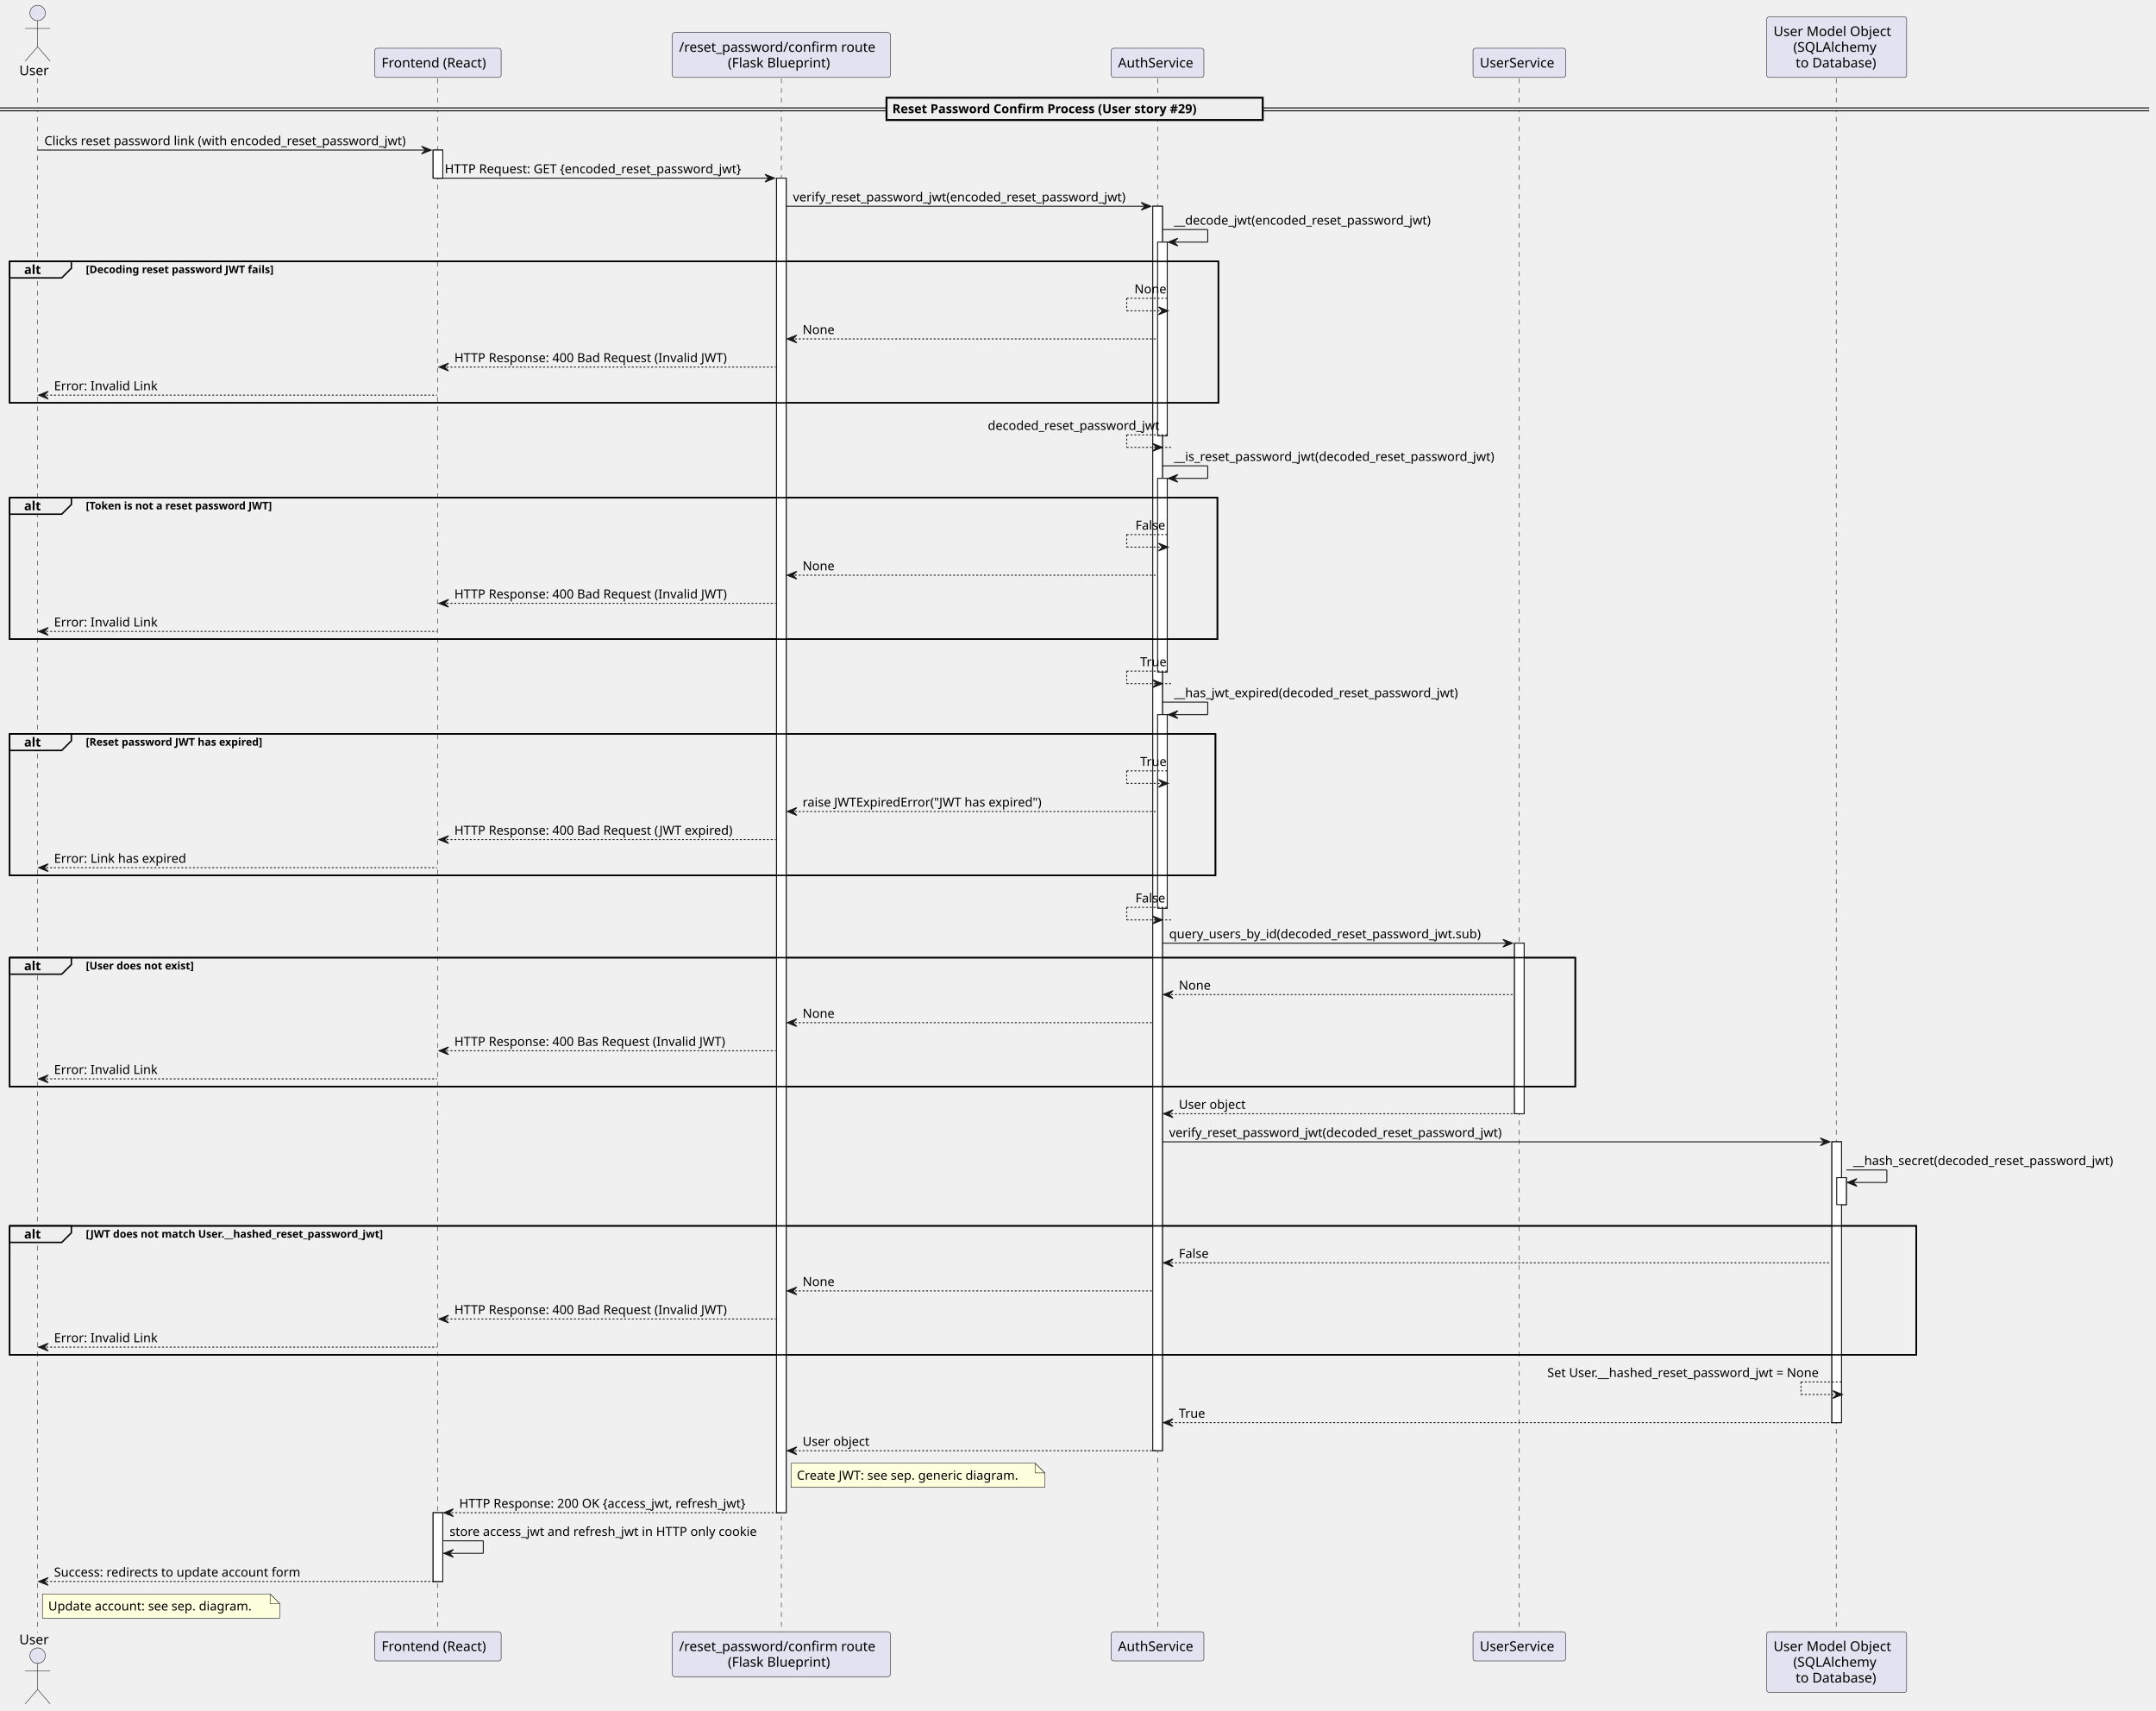
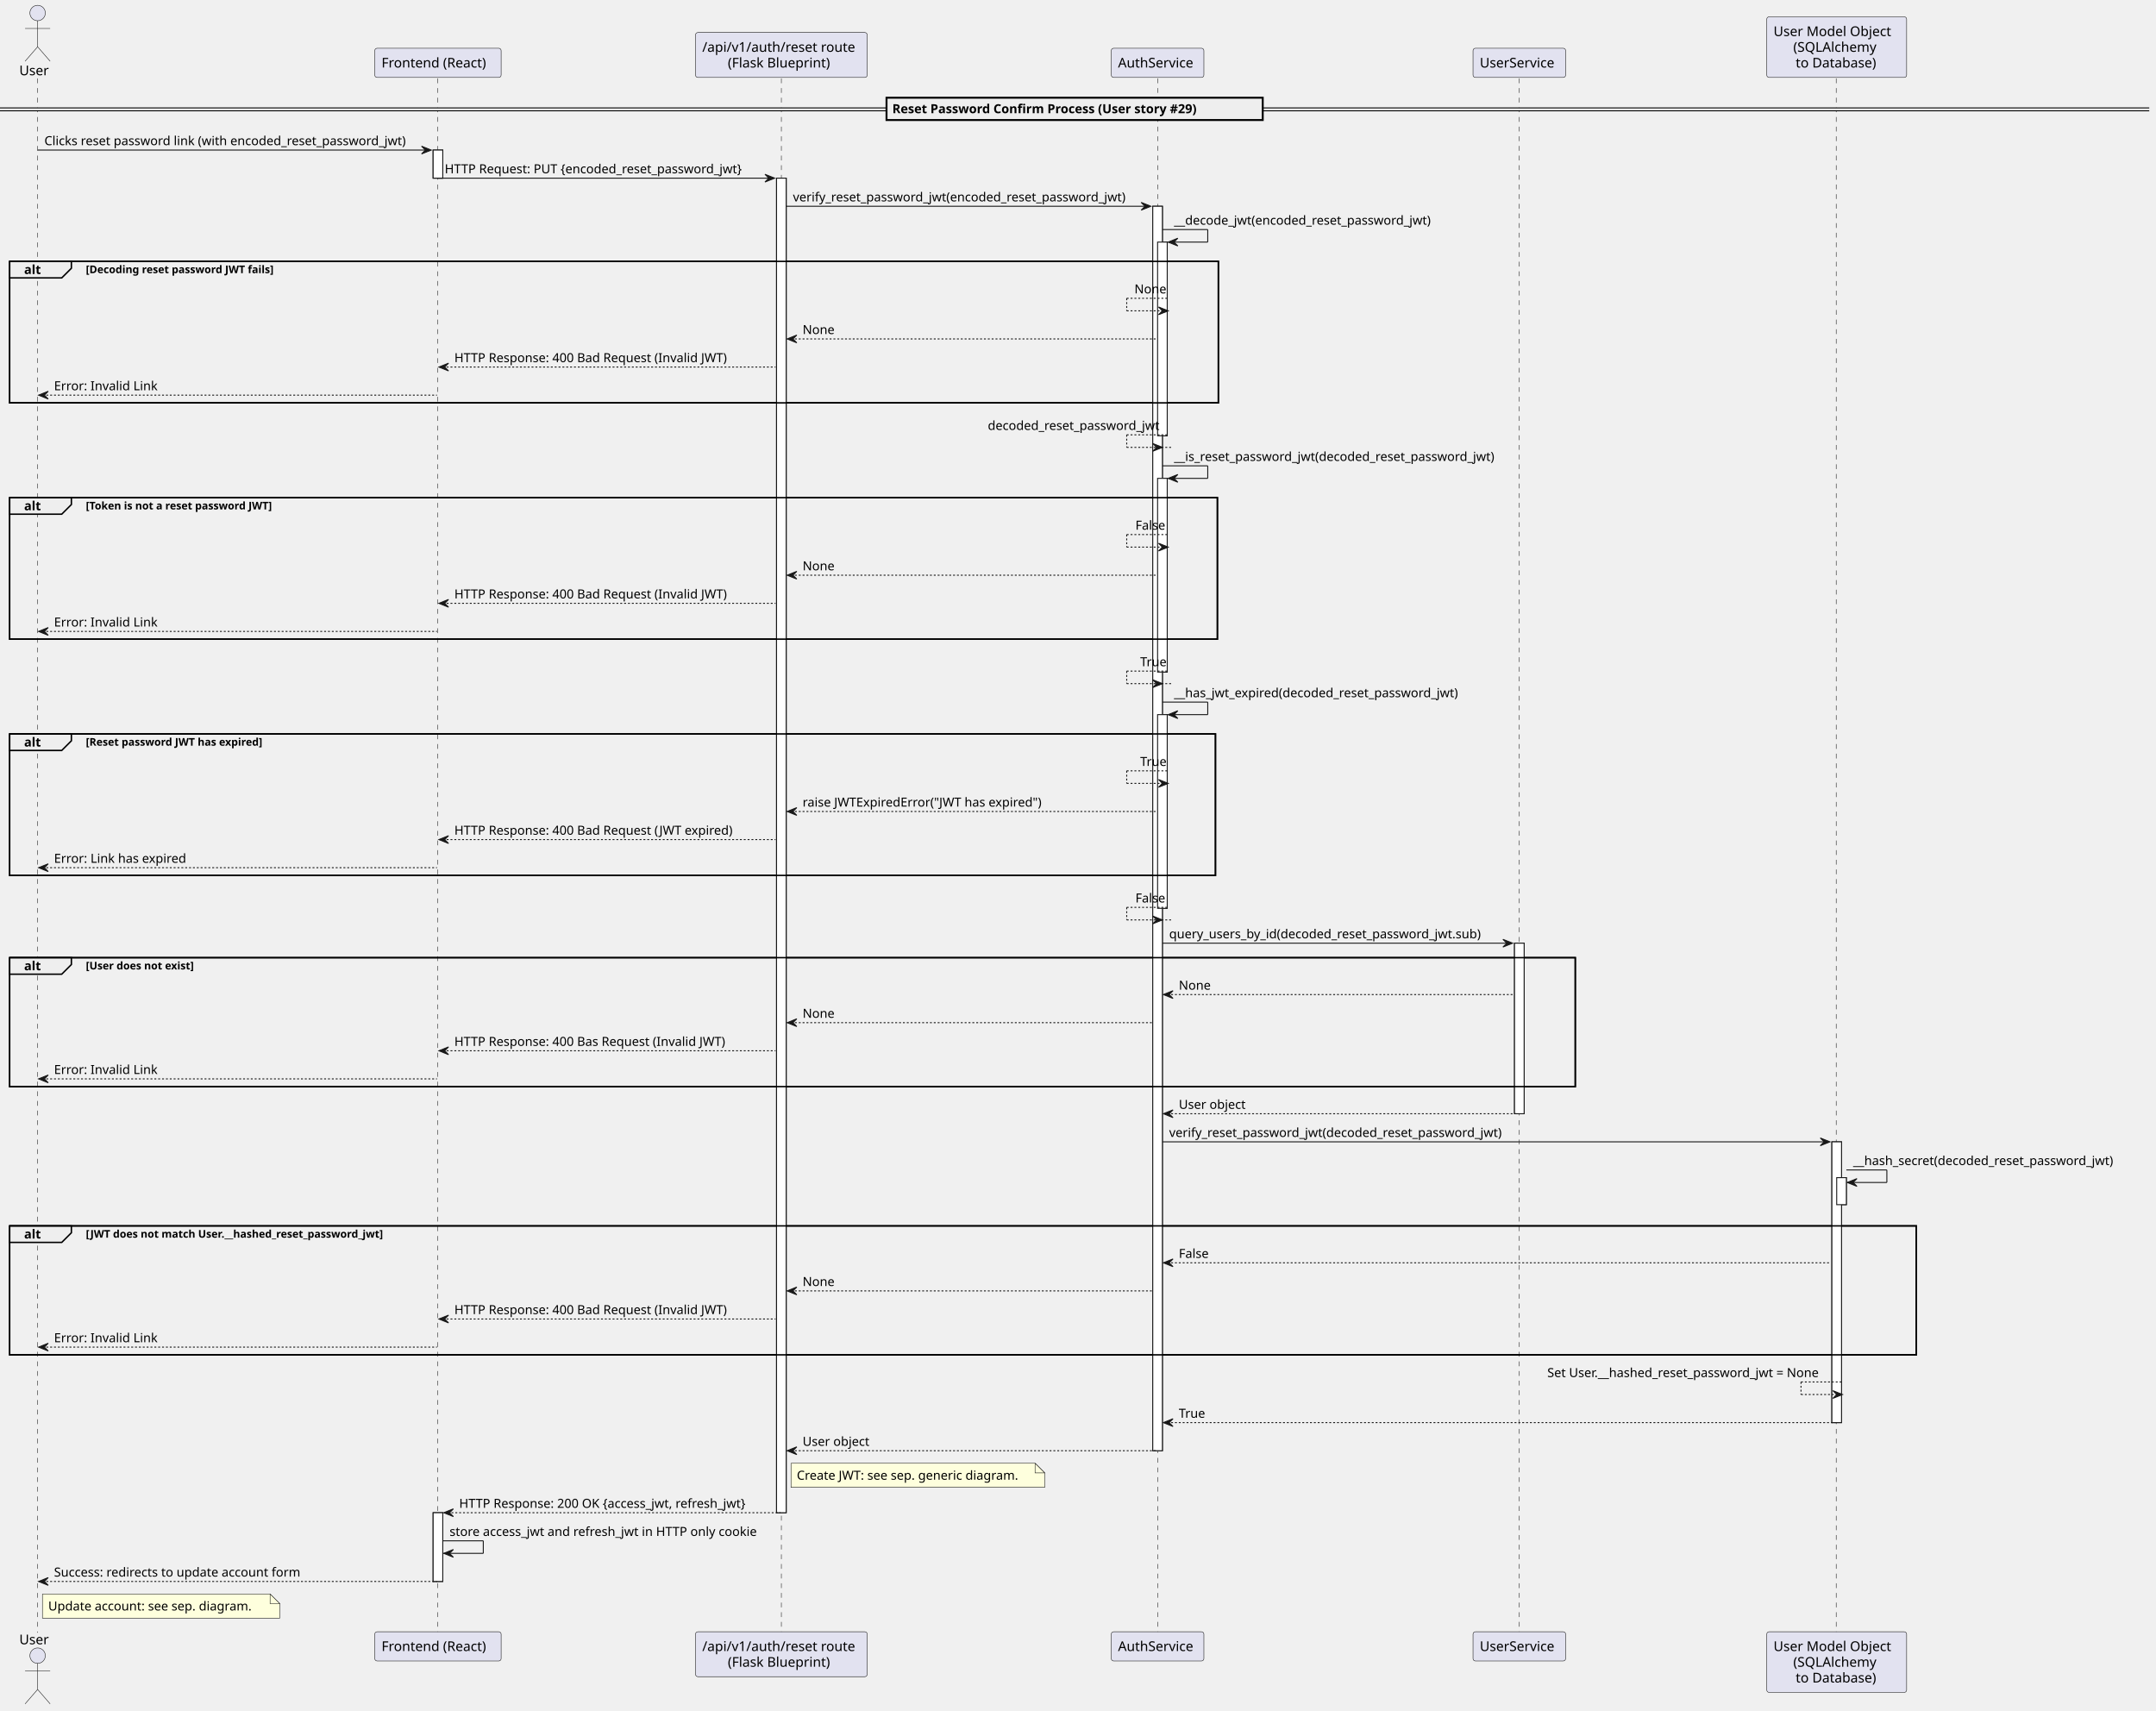
<svg xmlns="http://www.w3.org/2000/svg" contentStyleType="text/css" height="1773px" preserveAspectRatio="none" style="width:2235px;height:1773px;background:#FFFFFF;" version="1.1" viewBox="0 0 2235 1773" width="2235px" zoomAndPan="magnify">
  <defs />
  <g>
    <rect fill="#FFFFFF" height="29.133" style="stroke:#181818;stroke-width:1.0;" width="10" x="449" y="155.562" />
    <rect fill="#FFFFFF" height="71.266" style="stroke:#181818;stroke-width:1.0;" width="10" x="449" y="1568.141" />
    <rect fill="#FFFFFF" height="1383.445" style="stroke:#181818;stroke-width:1.0;" width="10" x="805" y="184.695" />
    <rect fill="#FFFFFF" height="1290.047" style="stroke:#181818;stroke-width:1.0;" width="10" x="1195" y="213.828" />
    <rect fill="#FFFFFF" height="200.797" style="stroke:#181818;stroke-width:1.0;" width="10" x="1200" y="250.961" />
    <rect fill="#FFFFFF" height="200.797" style="stroke:#181818;stroke-width:1.0;" width="10" x="1200" y="495.891" />
    <rect fill="#FFFFFF" height="200.797" style="stroke:#181818;stroke-width:1.0;" width="10" x="1200" y="740.82" />
    <rect fill="#FFFFFF" height="176.797" style="stroke:#181818;stroke-width:1.0;" width="10" x="1570" y="977.75" />
    <rect fill="#FFFFFF" height="291.062" style="stroke:#181818;stroke-width:1.0;" width="10" x="1899" y="1183.68" />
    <rect fill="#FFFFFF" height="28" style="stroke:#181818;stroke-width:1.0;" width="10" x="1904" y="1220.812" />
    <rect fill="none" height="146.664" style="stroke:#000000;stroke-width:1.5;" width="1253" x="10" y="270.961" />
    <rect fill="none" height="146.664" style="stroke:#000000;stroke-width:1.5;" width="1252" x="10" y="515.891" />
    <rect fill="none" height="146.664" style="stroke:#000000;stroke-width:1.5;" width="1250" x="10" y="760.82" />
    <rect fill="none" height="133.664" style="stroke:#000000;stroke-width:1.5;" width="1623" x="10" y="992.75" />
    <rect fill="none" height="133.664" style="stroke:#000000;stroke-width:1.5;" width="1976.5" x="10" y="1270.812" />
    <line style="stroke:#181818;stroke-width:0.5;stroke-dasharray:5.0,5.0;" x1="39" x2="39" y1="81.297" y2="1692.539" />
    <line style="stroke:#181818;stroke-width:0.5;stroke-dasharray:5.0,5.0;" x1="453.5" x2="453.5" y1="81.297" y2="1692.539" />
    <line style="stroke:#181818;stroke-width:0.5;stroke-dasharray:5.0,5.0;" x1="810" x2="810" y1="81.297" y2="1692.539" />
    <line style="stroke:#181818;stroke-width:0.5;stroke-dasharray:5.0,5.0;" x1="1200" x2="1200" y1="81.297" y2="1692.539" />
    <line style="stroke:#181818;stroke-width:0.5;stroke-dasharray:5.0,5.0;" x1="1575" x2="1575" y1="81.297" y2="1692.539" />
    <line style="stroke:#181818;stroke-width:0.5;stroke-dasharray:5.0,5.0;" x1="1903.5" x2="1903.5" y1="81.297" y2="1692.539" />
    <text fill="#000000" font-family="sans-serif" font-size="14" lengthAdjust="spacing" textLength="32" x="20" y="77.995">User</text>
    <ellipse cx="39" cy="13.5" fill="#E2E2F0" rx="8" ry="8" style="stroke:#181818;stroke-width:0.5;" />
    <path d="M39,21.5 L39,48.5 M26,29.5 L52,29.5 M39,48.5 L26,63.5 M39,48.5 L52,63.5 " fill="none" style="stroke:#181818;stroke-width:0.5;" />
    <text fill="#000000" font-family="sans-serif" font-size="14" lengthAdjust="spacing" textLength="32" x="20" y="1704.534">User</text>
    <ellipse cx="39" cy="1716.336" fill="#E2E2F0" rx="8" ry="8" style="stroke:#181818;stroke-width:0.5;" />
    <path d="M39,1724.336 L39,1751.336 M26,1732.336 L52,1732.336 M39,1751.336 L26,1766.336 M39,1751.336 L52,1766.336 " fill="none" style="stroke:#181818;stroke-width:0.5;" />
    <rect fill="#E2E2F0" height="30.297" rx="2.5" ry="2.5" style="stroke:#181818;stroke-width:0.5;" width="131" x="388.5" y="50" />
    <text fill="#000000" font-family="sans-serif" font-size="14" lengthAdjust="spacing" textLength="117" x="395.5" y="69.995">Frontend (React)</text>
    <rect fill="#E2E2F0" height="30.297" rx="2.5" ry="2.5" style="stroke:#181818;stroke-width:0.5;" width="131" x="388.5" y="1691.539" />
    <text fill="#000000" font-family="sans-serif" font-size="14" lengthAdjust="spacing" textLength="117" x="395.5" y="1711.534">Frontend (React)</text>
-     <rect fill="#E2E2F0" height="46.594" rx="2.5" ry="2.5" style="stroke:#181818;stroke-width:0.5;" width="226" x="697" y="33.703" />
-     <text fill="#000000" font-family="sans-serif" font-size="14" lengthAdjust="spacing" textLength="212" x="704" y="53.698">/reset_password/confirm route</text>
+     <rect fill="#E2E2F0" height="46.594" rx="2.5" ry="2.5" style="stroke:#181818;stroke-width:0.5;" width="178" x="721" y="33.703" />
+     <text fill="#000000" font-family="sans-serif" font-size="14" lengthAdjust="spacing" textLength="164" x="728" y="53.698">/api/v1/auth/reset route</text>
    <text fill="#000000" font-family="sans-serif" font-size="14" lengthAdjust="spacing" textLength="111" x="754.5" y="69.995">(Flask Blueprint)</text>
-     <rect fill="#E2E2F0" height="46.594" rx="2.5" ry="2.5" style="stroke:#181818;stroke-width:0.5;" width="226" x="697" y="1691.539" />
-     <text fill="#000000" font-family="sans-serif" font-size="14" lengthAdjust="spacing" textLength="212" x="704" y="1711.534">/reset_password/confirm route</text>
+     <rect fill="#E2E2F0" height="46.594" rx="2.5" ry="2.5" style="stroke:#181818;stroke-width:0.5;" width="178" x="721" y="1691.539" />
+     <text fill="#000000" font-family="sans-serif" font-size="14" lengthAdjust="spacing" textLength="164" x="728" y="1711.534">/api/v1/auth/reset route</text>
    <text fill="#000000" font-family="sans-serif" font-size="14" lengthAdjust="spacing" textLength="111" x="754.5" y="1727.831">(Flask Blueprint)</text>
    <rect fill="#E2E2F0" height="30.297" rx="2.5" ry="2.5" style="stroke:#181818;stroke-width:0.5;" width="96" x="1152" y="50" />
    <text fill="#000000" font-family="sans-serif" font-size="14" lengthAdjust="spacing" textLength="82" x="1159" y="69.995">AuthService</text>
    <rect fill="#E2E2F0" height="30.297" rx="2.5" ry="2.5" style="stroke:#181818;stroke-width:0.5;" width="96" x="1152" y="1691.539" />
    <text fill="#000000" font-family="sans-serif" font-size="14" lengthAdjust="spacing" textLength="82" x="1159" y="1711.534">AuthService</text>
    <rect fill="#E2E2F0" height="30.297" rx="2.5" ry="2.5" style="stroke:#181818;stroke-width:0.5;" width="96" x="1527" y="50" />
    <text fill="#000000" font-family="sans-serif" font-size="14" lengthAdjust="spacing" textLength="82" x="1534" y="69.995">UserService</text>
    <rect fill="#E2E2F0" height="30.297" rx="2.5" ry="2.5" style="stroke:#181818;stroke-width:0.5;" width="96" x="1527" y="1691.539" />
    <text fill="#000000" font-family="sans-serif" font-size="14" lengthAdjust="spacing" textLength="82" x="1534" y="1711.534">UserService</text>
    <rect fill="#E2E2F0" height="62.891" rx="2.5" ry="2.5" style="stroke:#181818;stroke-width:0.5;" width="145" x="1831.5" y="17.406" />
    <text fill="#000000" font-family="sans-serif" font-size="14" lengthAdjust="spacing" textLength="127" x="1838.5" y="37.401">User Model Object</text>
    <text fill="#000000" font-family="sans-serif" font-size="14" lengthAdjust="spacing" textLength="90" x="1859" y="53.698">(SQLAlchemy</text>
    <text fill="#000000" font-family="sans-serif" font-size="14" lengthAdjust="spacing" textLength="89" x="1861.5" y="69.995">to Database)</text>
    <rect fill="#E2E2F0" height="62.891" rx="2.5" ry="2.5" style="stroke:#181818;stroke-width:0.5;" width="145" x="1831.5" y="1691.539" />
    <text fill="#000000" font-family="sans-serif" font-size="14" lengthAdjust="spacing" textLength="127" x="1838.5" y="1711.534">User Model Object</text>
    <text fill="#000000" font-family="sans-serif" font-size="14" lengthAdjust="spacing" textLength="90" x="1859" y="1727.831">(SQLAlchemy</text>
    <text fill="#000000" font-family="sans-serif" font-size="14" lengthAdjust="spacing" textLength="89" x="1861.5" y="1744.128">to Database)</text>
    <rect fill="#FFFFFF" height="29.133" style="stroke:#181818;stroke-width:1.0;" width="10" x="449" y="155.562" />
    <rect fill="#FFFFFF" height="71.266" style="stroke:#181818;stroke-width:1.0;" width="10" x="449" y="1568.141" />
    <rect fill="#FFFFFF" height="1383.445" style="stroke:#181818;stroke-width:1.0;" width="10" x="805" y="184.695" />
    <rect fill="#FFFFFF" height="1290.047" style="stroke:#181818;stroke-width:1.0;" width="10" x="1195" y="213.828" />
    <rect fill="#FFFFFF" height="200.797" style="stroke:#181818;stroke-width:1.0;" width="10" x="1200" y="250.961" />
    <rect fill="#FFFFFF" height="200.797" style="stroke:#181818;stroke-width:1.0;" width="10" x="1200" y="495.891" />
    <rect fill="#FFFFFF" height="200.797" style="stroke:#181818;stroke-width:1.0;" width="10" x="1200" y="740.82" />
    <rect fill="#FFFFFF" height="176.797" style="stroke:#181818;stroke-width:1.0;" width="10" x="1570" y="977.75" />
    <rect fill="#FFFFFF" height="291.062" style="stroke:#181818;stroke-width:1.0;" width="10" x="1899" y="1183.68" />
    <rect fill="#FFFFFF" height="28" style="stroke:#181818;stroke-width:1.0;" width="10" x="1904" y="1220.812" />
    <rect fill="#EEEEEE" height="3" style="stroke:#EEEEEE;stroke-width:1.0;" width="2228" x="0" y="111.863" />
    <line style="stroke:#000000;stroke-width:1.0;" x1="0" x2="2228" y1="111.863" y2="111.863" />
    <line style="stroke:#000000;stroke-width:1.0;" x1="0" x2="2228" y1="114.863" y2="114.863" />
    <rect fill="#EEEEEE" height="23.133" style="stroke:#000000;stroke-width:2.0;" width="390" x="919" y="101.297" />
    <text fill="#000000" font-family="sans-serif" font-size="13" font-weight="bold" lengthAdjust="spacing" textLength="371" x="925" y="117.364">Reset Password Confirm Process (User story #29)</text>
    <polygon fill="#181818" points="437,151.562,447,155.562,437,159.562,441,155.562" style="stroke:#181818;stroke-width:1.0;" />
    <line style="stroke:#181818;stroke-width:1.0;" x1="39" x2="443" y1="155.562" y2="155.562" />
    <text fill="#000000" font-family="sans-serif" font-size="13" lengthAdjust="spacing" textLength="391" x="46" y="150.497">Clicks reset password link (with encoded_reset_password_jwt)</text>
    <polygon fill="#181818" points="793,180.695,803,184.695,793,188.695,797,184.695" style="stroke:#181818;stroke-width:1.0;" />
    <line style="stroke:#181818;stroke-width:1.0;" x1="454" x2="799" y1="184.695" y2="184.695" />
-     <text fill="#000000" font-family="sans-serif" font-size="13" lengthAdjust="spacing" textLength="327" x="461" y="179.629">HTTP Request: GET {encoded_reset_password_jwt}</text>
+     <text fill="#000000" font-family="sans-serif" font-size="13" lengthAdjust="spacing" textLength="327" x="461" y="179.629">HTTP Request: PUT {encoded_reset_password_jwt}</text>
    <polygon fill="#181818" points="1183,209.828,1193,213.828,1183,217.828,1187,213.828" style="stroke:#181818;stroke-width:1.0;" />
    <line style="stroke:#181818;stroke-width:1.0;" x1="815" x2="1189" y1="213.828" y2="213.828" />
    <text fill="#000000" font-family="sans-serif" font-size="13" lengthAdjust="spacing" textLength="361" x="822" y="208.762">verify_reset_password_jwt(encoded_reset_password_jwt)</text>
    <line style="stroke:#181818;stroke-width:1.0;" x1="1205" x2="1252" y1="237.961" y2="237.961" />
    <line style="stroke:#181818;stroke-width:1.0;" x1="1252" x2="1252" y1="237.961" y2="250.961" />
    <line style="stroke:#181818;stroke-width:1.0;" x1="1211" x2="1252" y1="250.961" y2="250.961" />
    <polygon fill="#181818" points="1221,246.961,1211,250.961,1221,254.961,1217,250.961" style="stroke:#181818;stroke-width:1.0;" />
    <text fill="#000000" font-family="sans-serif" font-size="13" lengthAdjust="spacing" textLength="281" x="1217" y="232.895">__decode_jwt(encoded_reset_password_jwt)</text>
    <path d="M10,270.961 L74,270.961 L74,278.094 L64,288.094 L10,288.094 L10,270.961 " fill="#EEEEEE" style="stroke:#000000;stroke-width:1.5;" />
    <rect fill="none" height="146.664" style="stroke:#000000;stroke-width:1.5;" width="1253" x="10" y="270.961" />
    <text fill="#000000" font-family="sans-serif" font-size="13" font-weight="bold" lengthAdjust="spacing" textLength="19" x="25" y="284.028">alt</text>
    <text fill="#000000" font-family="sans-serif" font-size="11" font-weight="bold" lengthAdjust="spacing" textLength="234" x="89" y="283.171">[Decoding reset password JWT fails]</text>
    <line style="stroke:#181818;stroke-width:1.0;stroke-dasharray:2.0,2.0;" x1="1168" x2="1210" y1="309.227" y2="309.227" />
    <line style="stroke:#181818;stroke-width:1.0;stroke-dasharray:2.0,2.0;" x1="1168" x2="1168" y1="309.227" y2="322.227" />
    <line style="stroke:#181818;stroke-width:1.0;stroke-dasharray:2.0,2.0;" x1="1168" x2="1209" y1="322.227" y2="322.227" />
    <polygon fill="#181818" points="1201,318.227,1211,322.227,1201,326.227,1205,322.227" style="stroke:#181818;stroke-width:1.0;" />
    <text fill="#000000" font-family="sans-serif" font-size="13" lengthAdjust="spacing" textLength="34" x="1176" y="304.161">None</text>
    <polygon fill="#181818" points="826,347.359,816,351.359,826,355.359,822,351.359" style="stroke:#181818;stroke-width:1.0;" />
    <line style="stroke:#181818;stroke-width:1.0;stroke-dasharray:2.0,2.0;" x1="820" x2="1199" y1="351.359" y2="351.359" />
    <text fill="#000000" font-family="sans-serif" font-size="13" lengthAdjust="spacing" textLength="34" x="832" y="346.293">None</text>
    <polygon fill="#181818" points="465,376.492,455,380.492,465,384.492,461,380.492" style="stroke:#181818;stroke-width:1.0;" />
    <line style="stroke:#181818;stroke-width:1.0;stroke-dasharray:2.0,2.0;" x1="459" x2="804" y1="380.492" y2="380.492" />
    <text fill="#000000" font-family="sans-serif" font-size="13" lengthAdjust="spacing" textLength="294" x="471" y="375.426">HTTP Response: 400 Bad Request (Invalid JWT)</text>
    <polygon fill="#181818" points="50,405.625,40,409.625,50,413.625,46,409.625" style="stroke:#181818;stroke-width:1.0;" />
    <line style="stroke:#181818;stroke-width:1.0;stroke-dasharray:2.0,2.0;" x1="44" x2="453" y1="409.625" y2="409.625" />
    <text fill="#000000" font-family="sans-serif" font-size="13" lengthAdjust="spacing" textLength="108" x="56" y="404.559">Error: Invalid Link</text>
    <line style="stroke:#181818;stroke-width:1.0;stroke-dasharray:2.0,2.0;" x1="1168" x2="1210" y1="450.758" y2="450.758" />
    <line style="stroke:#181818;stroke-width:1.0;stroke-dasharray:2.0,2.0;" x1="1168" x2="1168" y1="450.758" y2="463.758" />
    <line style="stroke:#181818;stroke-width:1.0;stroke-dasharray:2.0,2.0;" x1="1168" x2="1215" y1="463.758" y2="463.758" />
    <polygon fill="#181818" points="1195,459.758,1205,463.758,1195,467.758,1199,463.758" style="stroke:#181818;stroke-width:1.0;" />
    <text fill="#000000" font-family="sans-serif" font-size="13" lengthAdjust="spacing" textLength="186" x="1024" y="445.692">decoded_reset_password_jwt</text>
    <line style="stroke:#181818;stroke-width:1.0;" x1="1205" x2="1252" y1="482.891" y2="482.891" />
    <line style="stroke:#181818;stroke-width:1.0;" x1="1252" x2="1252" y1="482.891" y2="495.891" />
    <line style="stroke:#181818;stroke-width:1.0;" x1="1211" x2="1252" y1="495.891" y2="495.891" />
    <polygon fill="#181818" points="1221,491.891,1211,495.891,1221,499.891,1217,495.891" style="stroke:#181818;stroke-width:1.0;" />
    <text fill="#000000" font-family="sans-serif" font-size="13" lengthAdjust="spacing" textLength="351" x="1217" y="477.825">__is_reset_password_jwt(decoded_reset_password_jwt)</text>
    <path d="M10,515.891 L74,515.891 L74,523.023 L64,533.023 L10,533.023 L10,515.891 " fill="#EEEEEE" style="stroke:#000000;stroke-width:1.5;" />
    <rect fill="none" height="146.664" style="stroke:#000000;stroke-width:1.5;" width="1252" x="10" y="515.891" />
    <text fill="#000000" font-family="sans-serif" font-size="13" font-weight="bold" lengthAdjust="spacing" textLength="19" x="25" y="528.957">alt</text>
    <text fill="#000000" font-family="sans-serif" font-size="11" font-weight="bold" lengthAdjust="spacing" textLength="233" x="89" y="528.101">[Token is not a reset password JWT]</text>
    <line style="stroke:#181818;stroke-width:1.0;stroke-dasharray:2.0,2.0;" x1="1168" x2="1210" y1="554.156" y2="554.156" />
    <line style="stroke:#181818;stroke-width:1.0;stroke-dasharray:2.0,2.0;" x1="1168" x2="1168" y1="554.156" y2="567.156" />
    <line style="stroke:#181818;stroke-width:1.0;stroke-dasharray:2.0,2.0;" x1="1168" x2="1209" y1="567.156" y2="567.156" />
    <polygon fill="#181818" points="1201,563.156,1211,567.156,1201,571.156,1205,567.156" style="stroke:#181818;stroke-width:1.0;" />
    <text fill="#000000" font-family="sans-serif" font-size="13" lengthAdjust="spacing" textLength="33" x="1177" y="549.09">False</text>
    <polygon fill="#181818" points="826,592.289,816,596.289,826,600.289,822,596.289" style="stroke:#181818;stroke-width:1.0;" />
    <line style="stroke:#181818;stroke-width:1.0;stroke-dasharray:2.0,2.0;" x1="820" x2="1199" y1="596.289" y2="596.289" />
    <text fill="#000000" font-family="sans-serif" font-size="13" lengthAdjust="spacing" textLength="34" x="832" y="591.223">None</text>
    <polygon fill="#181818" points="465,621.422,455,625.422,465,629.422,461,625.422" style="stroke:#181818;stroke-width:1.0;" />
    <line style="stroke:#181818;stroke-width:1.0;stroke-dasharray:2.0,2.0;" x1="459" x2="804" y1="625.422" y2="625.422" />
    <text fill="#000000" font-family="sans-serif" font-size="13" lengthAdjust="spacing" textLength="294" x="471" y="620.356">HTTP Response: 400 Bad Request (Invalid JWT)</text>
    <polygon fill="#181818" points="50,650.555,40,654.555,50,658.555,46,654.555" style="stroke:#181818;stroke-width:1.0;" />
    <line style="stroke:#181818;stroke-width:1.0;stroke-dasharray:2.0,2.0;" x1="44" x2="453" y1="654.555" y2="654.555" />
    <text fill="#000000" font-family="sans-serif" font-size="13" lengthAdjust="spacing" textLength="108" x="56" y="649.489">Error: Invalid Link</text>
    <line style="stroke:#181818;stroke-width:1.0;stroke-dasharray:2.0,2.0;" x1="1168" x2="1210" y1="695.688" y2="695.688" />
    <line style="stroke:#181818;stroke-width:1.0;stroke-dasharray:2.0,2.0;" x1="1168" x2="1168" y1="695.688" y2="708.688" />
    <line style="stroke:#181818;stroke-width:1.0;stroke-dasharray:2.0,2.0;" x1="1168" x2="1215" y1="708.688" y2="708.688" />
    <polygon fill="#181818" points="1195,704.688,1205,708.688,1195,712.688,1199,708.688" style="stroke:#181818;stroke-width:1.0;" />
    <text fill="#000000" font-family="sans-serif" font-size="13" lengthAdjust="spacing" textLength="28" x="1182" y="690.622">True</text>
    <line style="stroke:#181818;stroke-width:1.0;" x1="1205" x2="1252" y1="727.82" y2="727.82" />
    <line style="stroke:#181818;stroke-width:1.0;" x1="1252" x2="1252" y1="727.82" y2="740.82" />
    <line style="stroke:#181818;stroke-width:1.0;" x1="1211" x2="1252" y1="740.82" y2="740.82" />
    <polygon fill="#181818" points="1221,736.82,1211,740.82,1221,744.82,1217,740.82" style="stroke:#181818;stroke-width:1.0;" />
    <text fill="#000000" font-family="sans-serif" font-size="13" lengthAdjust="spacing" textLength="311" x="1217" y="722.754">__has_jwt_expired(decoded_reset_password_jwt)</text>
    <path d="M10,760.82 L74,760.82 L74,767.953 L64,777.953 L10,777.953 L10,760.82 " fill="#EEEEEE" style="stroke:#000000;stroke-width:1.5;" />
    <rect fill="none" height="146.664" style="stroke:#000000;stroke-width:1.5;" width="1250" x="10" y="760.82" />
    <text fill="#000000" font-family="sans-serif" font-size="13" font-weight="bold" lengthAdjust="spacing" textLength="19" x="25" y="773.887">alt</text>
    <text fill="#000000" font-family="sans-serif" font-size="11" font-weight="bold" lengthAdjust="spacing" textLength="220" x="89" y="773.031">[Reset password JWT has expired]</text>
    <line style="stroke:#181818;stroke-width:1.0;stroke-dasharray:2.0,2.0;" x1="1168" x2="1210" y1="799.086" y2="799.086" />
    <line style="stroke:#181818;stroke-width:1.0;stroke-dasharray:2.0,2.0;" x1="1168" x2="1168" y1="799.086" y2="812.086" />
    <line style="stroke:#181818;stroke-width:1.0;stroke-dasharray:2.0,2.0;" x1="1168" x2="1209" y1="812.086" y2="812.086" />
    <polygon fill="#181818" points="1201,808.086,1211,812.086,1201,816.086,1205,812.086" style="stroke:#181818;stroke-width:1.0;" />
    <text fill="#000000" font-family="sans-serif" font-size="13" lengthAdjust="spacing" textLength="28" x="1182" y="794.02">True</text>
    <polygon fill="#181818" points="826,837.219,816,841.219,826,845.219,822,841.219" style="stroke:#181818;stroke-width:1.0;" />
    <line style="stroke:#181818;stroke-width:1.0;stroke-dasharray:2.0,2.0;" x1="820" x2="1199" y1="841.219" y2="841.219" />
    <text fill="#000000" font-family="sans-serif" font-size="13" lengthAdjust="spacing" textLength="253" x="832" y="836.153">raise JWTExpiredError("JWT has expired")</text>
    <polygon fill="#181818" points="465,866.352,455,870.352,465,874.352,461,870.352" style="stroke:#181818;stroke-width:1.0;" />
    <line style="stroke:#181818;stroke-width:1.0;stroke-dasharray:2.0,2.0;" x1="459" x2="804" y1="870.352" y2="870.352" />
    <text fill="#000000" font-family="sans-serif" font-size="13" lengthAdjust="spacing" textLength="301" x="471" y="865.286">HTTP Response: 400 Bad Request (JWT expired)</text>
    <polygon fill="#181818" points="50,895.484,40,899.484,50,903.484,46,899.484" style="stroke:#181818;stroke-width:1.0;" />
    <line style="stroke:#181818;stroke-width:1.0;stroke-dasharray:2.0,2.0;" x1="44" x2="453" y1="899.484" y2="899.484" />
    <text fill="#000000" font-family="sans-serif" font-size="13" lengthAdjust="spacing" textLength="142" x="56" y="894.418">Error: Link has expired</text>
    <line style="stroke:#181818;stroke-width:1.0;stroke-dasharray:2.0,2.0;" x1="1168" x2="1210" y1="940.617" y2="940.617" />
    <line style="stroke:#181818;stroke-width:1.0;stroke-dasharray:2.0,2.0;" x1="1168" x2="1168" y1="940.617" y2="953.617" />
    <line style="stroke:#181818;stroke-width:1.0;stroke-dasharray:2.0,2.0;" x1="1168" x2="1215" y1="953.617" y2="953.617" />
    <polygon fill="#181818" points="1195,949.617,1205,953.617,1195,957.617,1199,953.617" style="stroke:#181818;stroke-width:1.0;" />
    <text fill="#000000" font-family="sans-serif" font-size="13" lengthAdjust="spacing" textLength="33" x="1177" y="935.551">False</text>
    <polygon fill="#181818" points="1558,973.75,1568,977.75,1558,981.75,1562,977.75" style="stroke:#181818;stroke-width:1.0;" />
    <line style="stroke:#181818;stroke-width:1.0;" x1="1205" x2="1564" y1="977.75" y2="977.75" />
    <text fill="#000000" font-family="sans-serif" font-size="13" lengthAdjust="spacing" textLength="341" x="1212" y="972.684">query_users_by_id(decoded_reset_password_jwt.sub)</text>
    <path d="M10,992.75 L74,992.75 L74,999.883 L64,1009.883 L10,1009.883 L10,992.75 " fill="#EEEEEE" style="stroke:#000000;stroke-width:1.5;" />
    <rect fill="none" height="133.664" style="stroke:#000000;stroke-width:1.5;" width="1623" x="10" y="992.75" />
    <text fill="#000000" font-family="sans-serif" font-size="13" font-weight="bold" lengthAdjust="spacing" textLength="19" x="25" y="1005.817">alt</text>
    <text fill="#000000" font-family="sans-serif" font-size="11" font-weight="bold" lengthAdjust="spacing" textLength="134" x="89" y="1004.96">[User does not exist]</text>
    <polygon fill="#181818" points="1216,1027.016,1206,1031.016,1216,1035.016,1212,1031.016" style="stroke:#181818;stroke-width:1.0;" />
    <line style="stroke:#181818;stroke-width:1.0;stroke-dasharray:2.0,2.0;" x1="1210" x2="1569" y1="1031.016" y2="1031.016" />
    <text fill="#000000" font-family="sans-serif" font-size="13" lengthAdjust="spacing" textLength="34" x="1222" y="1025.95">None</text>
    <polygon fill="#181818" points="826,1056.148,816,1060.148,826,1064.148,822,1060.148" style="stroke:#181818;stroke-width:1.0;" />
    <line style="stroke:#181818;stroke-width:1.0;stroke-dasharray:2.0,2.0;" x1="820" x2="1194" y1="1060.148" y2="1060.148" />
    <text fill="#000000" font-family="sans-serif" font-size="13" lengthAdjust="spacing" textLength="34" x="832" y="1055.082">None</text>
    <polygon fill="#181818" points="465,1085.281,455,1089.281,465,1093.281,461,1089.281" style="stroke:#181818;stroke-width:1.0;" />
    <line style="stroke:#181818;stroke-width:1.0;stroke-dasharray:2.0,2.0;" x1="459" x2="804" y1="1089.281" y2="1089.281" />
    <text fill="#000000" font-family="sans-serif" font-size="13" lengthAdjust="spacing" textLength="293" x="471" y="1084.215">HTTP Response: 400 Bas Request (Invalid JWT)</text>
    <polygon fill="#181818" points="50,1114.414,40,1118.414,50,1122.414,46,1118.414" style="stroke:#181818;stroke-width:1.0;" />
    <line style="stroke:#181818;stroke-width:1.0;stroke-dasharray:2.0,2.0;" x1="44" x2="453" y1="1118.414" y2="1118.414" />
    <text fill="#000000" font-family="sans-serif" font-size="13" lengthAdjust="spacing" textLength="108" x="56" y="1113.348">Error: Invalid Link</text>
    <polygon fill="#181818" points="1216,1150.547,1206,1154.547,1216,1158.547,1212,1154.547" style="stroke:#181818;stroke-width:1.0;" />
    <line style="stroke:#181818;stroke-width:1.0;stroke-dasharray:2.0,2.0;" x1="1210" x2="1574" y1="1154.547" y2="1154.547" />
    <text fill="#000000" font-family="sans-serif" font-size="13" lengthAdjust="spacing" textLength="73" x="1222" y="1149.481">User object</text>
    <polygon fill="#181818" points="1887,1179.68,1897,1183.68,1887,1187.68,1891,1183.68" style="stroke:#181818;stroke-width:1.0;" />
    <line style="stroke:#181818;stroke-width:1.0;" x1="1205" x2="1893" y1="1183.68" y2="1183.68" />
    <text fill="#000000" font-family="sans-serif" font-size="13" lengthAdjust="spacing" textLength="361" x="1212" y="1178.614">verify_reset_password_jwt(decoded_reset_password_jwt)</text>
    <line style="stroke:#181818;stroke-width:1.0;" x1="1914" x2="1956" y1="1212.812" y2="1212.812" />
    <line style="stroke:#181818;stroke-width:1.0;" x1="1956" x2="1956" y1="1212.812" y2="1225.812" />
    <line style="stroke:#181818;stroke-width:1.0;" x1="1915" x2="1956" y1="1225.812" y2="1225.812" />
    <polygon fill="#181818" points="1925,1221.812,1915,1225.812,1925,1229.812,1921,1225.812" style="stroke:#181818;stroke-width:1.0;" />
    <text fill="#000000" font-family="sans-serif" font-size="13" lengthAdjust="spacing" textLength="288" x="1921" y="1207.747">__hash_secret(decoded_reset_password_jwt)</text>
    <path d="M10,1270.812 L74,1270.812 L74,1277.945 L64,1287.945 L10,1287.945 L10,1270.812 " fill="#EEEEEE" style="stroke:#000000;stroke-width:1.5;" />
    <rect fill="none" height="133.664" style="stroke:#000000;stroke-width:1.5;" width="1976.5" x="10" y="1270.812" />
    <text fill="#000000" font-family="sans-serif" font-size="13" font-weight="bold" lengthAdjust="spacing" textLength="19" x="25" y="1283.879">alt</text>
    <text fill="#000000" font-family="sans-serif" font-size="11" font-weight="bold" lengthAdjust="spacing" textLength="367" x="89" y="1283.023">[JWT does not match User.__hashed_reset_password_jwt]</text>
    <polygon fill="#181818" points="1216,1305.078,1206,1309.078,1216,1313.078,1212,1309.078" style="stroke:#181818;stroke-width:1.0;" />
    <line style="stroke:#181818;stroke-width:1.0;stroke-dasharray:2.0,2.0;" x1="1210" x2="1898" y1="1309.078" y2="1309.078" />
    <text fill="#000000" font-family="sans-serif" font-size="13" lengthAdjust="spacing" textLength="33" x="1222" y="1304.012">False</text>
    <polygon fill="#181818" points="826,1334.211,816,1338.211,826,1342.211,822,1338.211" style="stroke:#181818;stroke-width:1.0;" />
    <line style="stroke:#181818;stroke-width:1.0;stroke-dasharray:2.0,2.0;" x1="820" x2="1194" y1="1338.211" y2="1338.211" />
    <text fill="#000000" font-family="sans-serif" font-size="13" lengthAdjust="spacing" textLength="34" x="832" y="1333.145">None</text>
    <polygon fill="#181818" points="465,1363.344,455,1367.344,465,1371.344,461,1367.344" style="stroke:#181818;stroke-width:1.0;" />
    <line style="stroke:#181818;stroke-width:1.0;stroke-dasharray:2.0,2.0;" x1="459" x2="804" y1="1367.344" y2="1367.344" />
    <text fill="#000000" font-family="sans-serif" font-size="13" lengthAdjust="spacing" textLength="294" x="471" y="1362.278">HTTP Response: 400 Bad Request (Invalid JWT)</text>
    <polygon fill="#181818" points="50,1392.477,40,1396.477,50,1400.477,46,1396.477" style="stroke:#181818;stroke-width:1.0;" />
    <line style="stroke:#181818;stroke-width:1.0;stroke-dasharray:2.0,2.0;" x1="44" x2="453" y1="1396.477" y2="1396.477" />
    <text fill="#000000" font-family="sans-serif" font-size="13" lengthAdjust="spacing" textLength="108" x="56" y="1391.411">Error: Invalid Link</text>
    <line style="stroke:#181818;stroke-width:1.0;stroke-dasharray:2.0,2.0;" x1="1867" x2="1909" y1="1432.609" y2="1432.609" />
    <line style="stroke:#181818;stroke-width:1.0;stroke-dasharray:2.0,2.0;" x1="1867" x2="1867" y1="1432.609" y2="1445.609" />
    <line style="stroke:#181818;stroke-width:1.0;stroke-dasharray:2.0,2.0;" x1="1867" x2="1908" y1="1445.609" y2="1445.609" />
    <polygon fill="#181818" points="1900,1441.609,1910,1445.609,1900,1449.609,1904,1445.609" style="stroke:#181818;stroke-width:1.0;" />
    <text fill="#000000" font-family="sans-serif" font-size="13" lengthAdjust="spacing" textLength="305" x="1604" y="1427.543">Set User.__hashed_reset_password_jwt = None</text>
    <polygon fill="#181818" points="1216,1470.742,1206,1474.742,1216,1478.742,1212,1474.742" style="stroke:#181818;stroke-width:1.0;" />
    <line style="stroke:#181818;stroke-width:1.0;stroke-dasharray:2.0,2.0;" x1="1210" x2="1903" y1="1474.742" y2="1474.742" />
    <text fill="#000000" font-family="sans-serif" font-size="13" lengthAdjust="spacing" textLength="28" x="1222" y="1469.676">True</text>
    <polygon fill="#181818" points="826,1499.875,816,1503.875,826,1507.875,822,1503.875" style="stroke:#181818;stroke-width:1.0;" />
    <line style="stroke:#181818;stroke-width:1.0;stroke-dasharray:2.0,2.0;" x1="820" x2="1199" y1="1503.875" y2="1503.875" />
    <text fill="#000000" font-family="sans-serif" font-size="13" lengthAdjust="spacing" textLength="73" x="832" y="1498.809">User object</text>
    <path d="M820,1516.875 L820,1541.875 L1083,1541.875 L1083,1526.875 L1073,1516.875 L820,1516.875 " fill="#FEFFDD" style="stroke:#181818;stroke-width:0.5;" />
    <path d="M1073,1516.875 L1073,1526.875 L1083,1526.875 L1073,1516.875 " fill="#FEFFDD" style="stroke:#181818;stroke-width:0.5;" />
    <text fill="#000000" font-family="sans-serif" font-size="13" lengthAdjust="spacing" textLength="242" x="826" y="1533.942">Create JWT: see sep. generic diagram.</text>
    <polygon fill="#181818" points="470,1564.141,460,1568.141,470,1572.141,466,1568.141" style="stroke:#181818;stroke-width:1.0;" />
    <line style="stroke:#181818;stroke-width:1.0;stroke-dasharray:2.0,2.0;" x1="464" x2="809" y1="1568.141" y2="1568.141" />
    <text fill="#000000" font-family="sans-serif" font-size="13" lengthAdjust="spacing" textLength="317" x="476" y="1563.075">HTTP Response: 200 OK {access_jwt, refresh_jwt}</text>
    <line style="stroke:#181818;stroke-width:1.0;" x1="459" x2="501" y1="1597.273" y2="1597.273" />
    <line style="stroke:#181818;stroke-width:1.0;" x1="501" x2="501" y1="1597.273" y2="1610.273" />
    <line style="stroke:#181818;stroke-width:1.0;" x1="460" x2="501" y1="1610.273" y2="1610.273" />
    <polygon fill="#181818" points="470,1606.273,460,1610.273,470,1614.273,466,1610.273" style="stroke:#181818;stroke-width:1.0;" />
    <text fill="#000000" font-family="sans-serif" font-size="13" lengthAdjust="spacing" textLength="332" x="466" y="1592.207">store access_jwt and refresh_jwt in HTTP only cookie</text>
    <polygon fill="#181818" points="50,1635.406,40,1639.406,50,1643.406,46,1639.406" style="stroke:#181818;stroke-width:1.0;" />
    <line style="stroke:#181818;stroke-width:1.0;stroke-dasharray:2.0,2.0;" x1="44" x2="453" y1="1639.406" y2="1639.406" />
    <text fill="#000000" font-family="sans-serif" font-size="13" lengthAdjust="spacing" textLength="272" x="56" y="1634.34">Success: redirects to update account form</text>
    <path d="M44,1652.406 L44,1677.406 L290,1677.406 L290,1662.406 L280,1652.406 L44,1652.406 " fill="#FEFFDD" style="stroke:#181818;stroke-width:0.5;" />
    <path d="M280,1652.406 L280,1662.406 L290,1662.406 L280,1652.406 " fill="#FEFFDD" style="stroke:#181818;stroke-width:0.5;" />
    <text fill="#000000" font-family="sans-serif" font-size="13" lengthAdjust="spacing" textLength="225" x="50" y="1669.473">Update account: see sep. diagram.</text>
  </g>
</svg>
